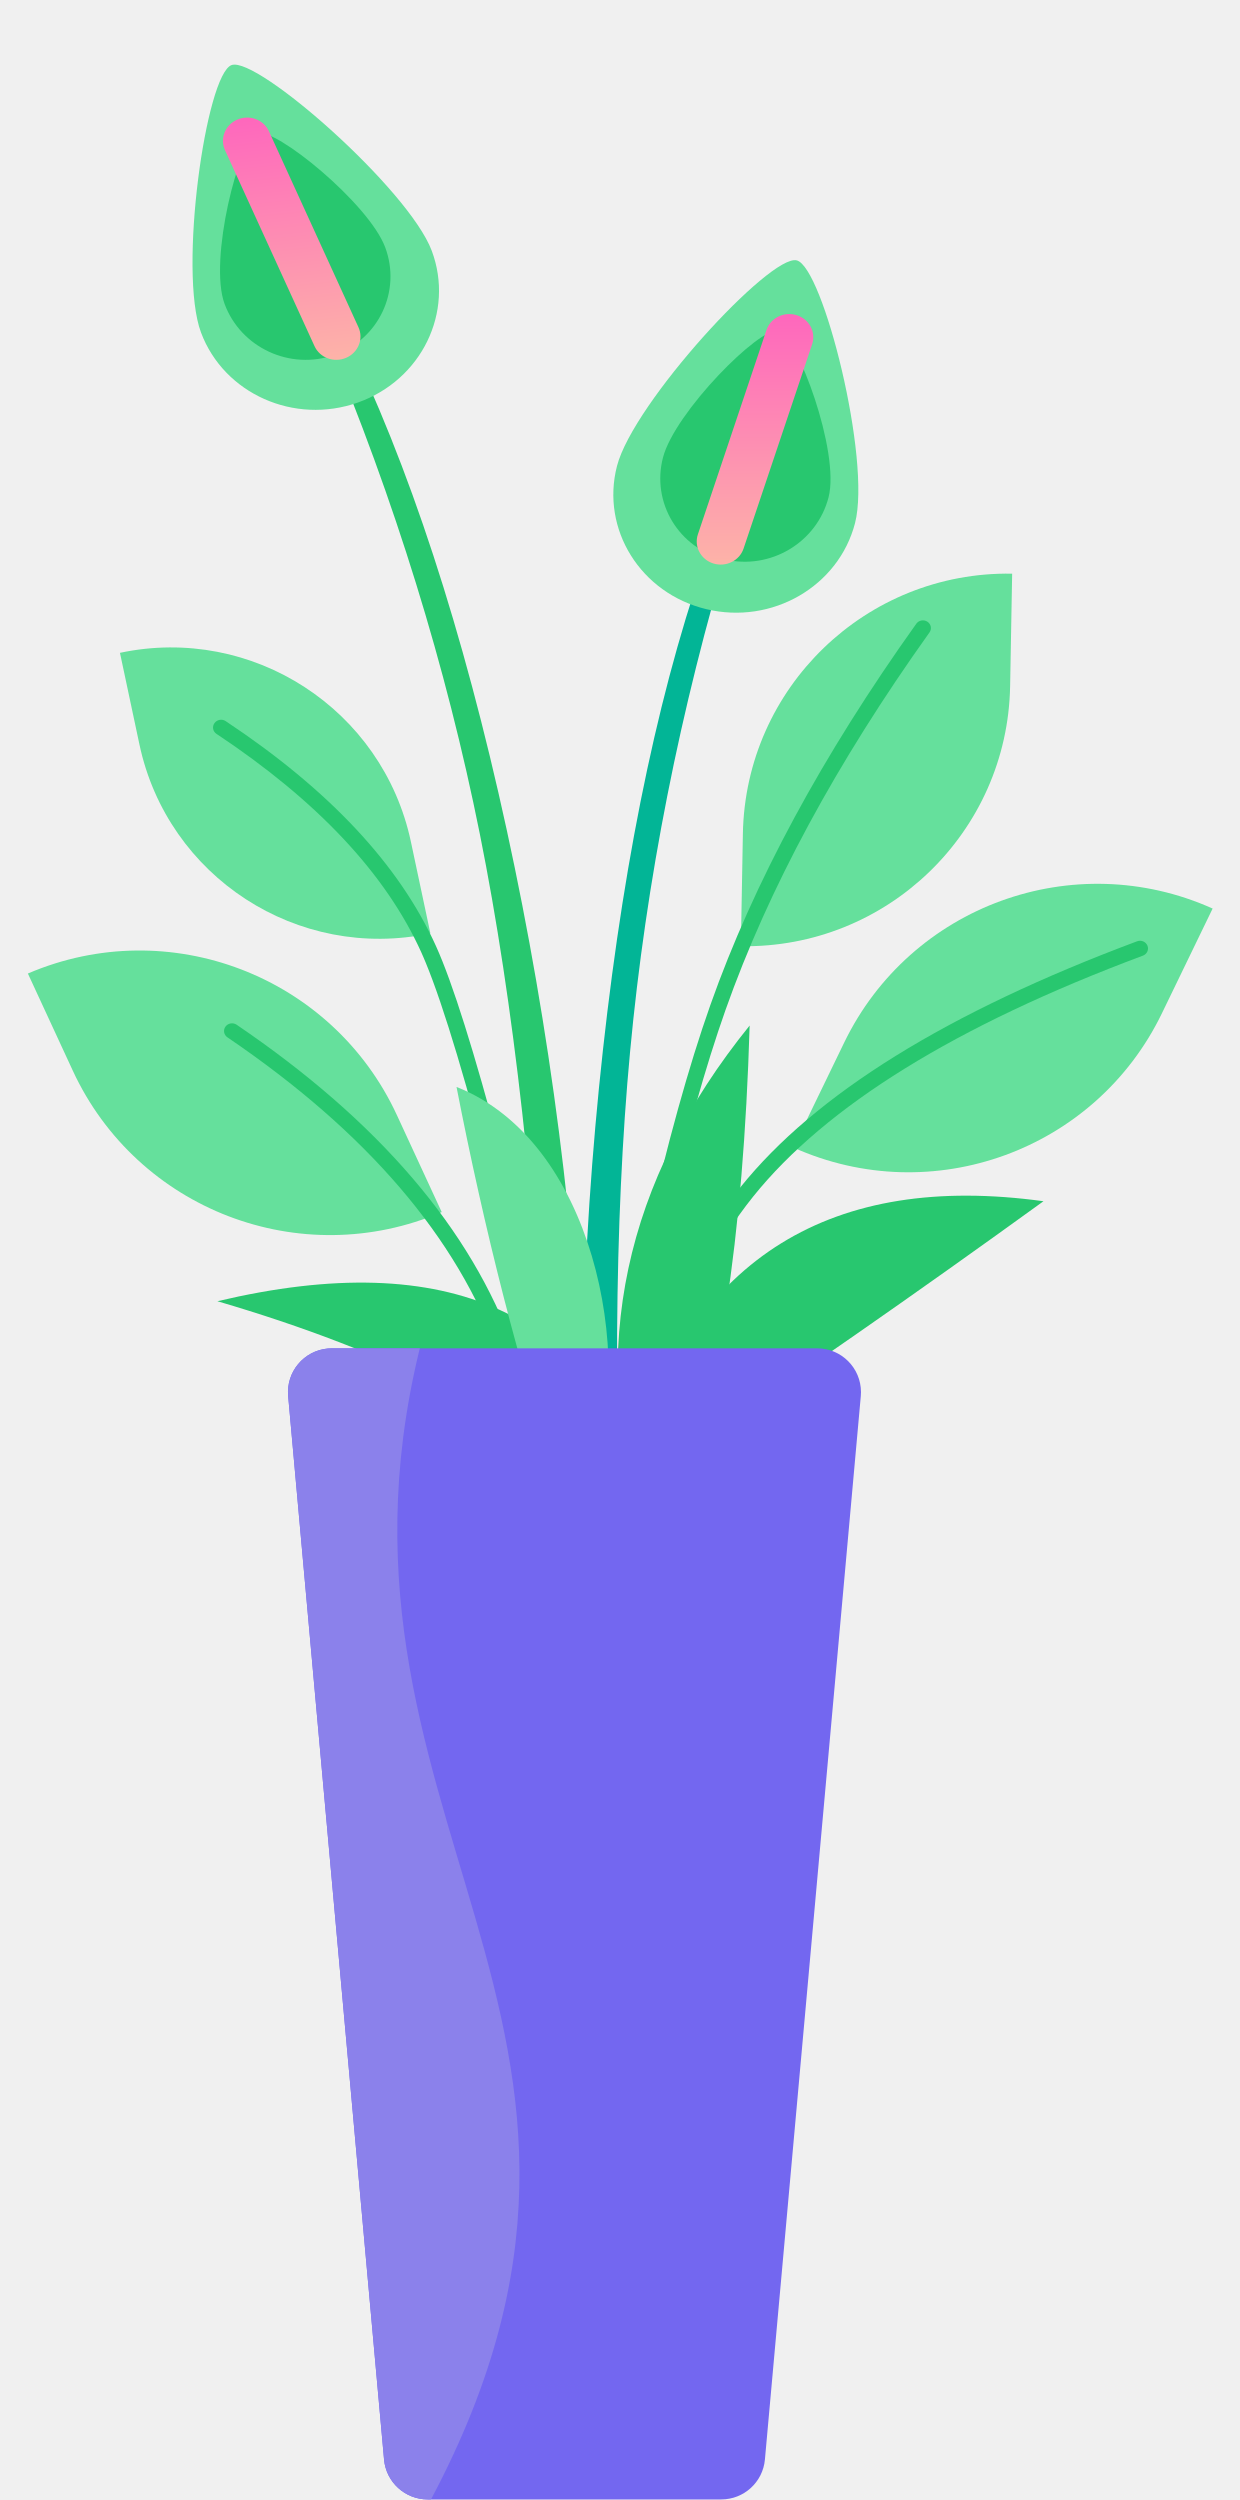
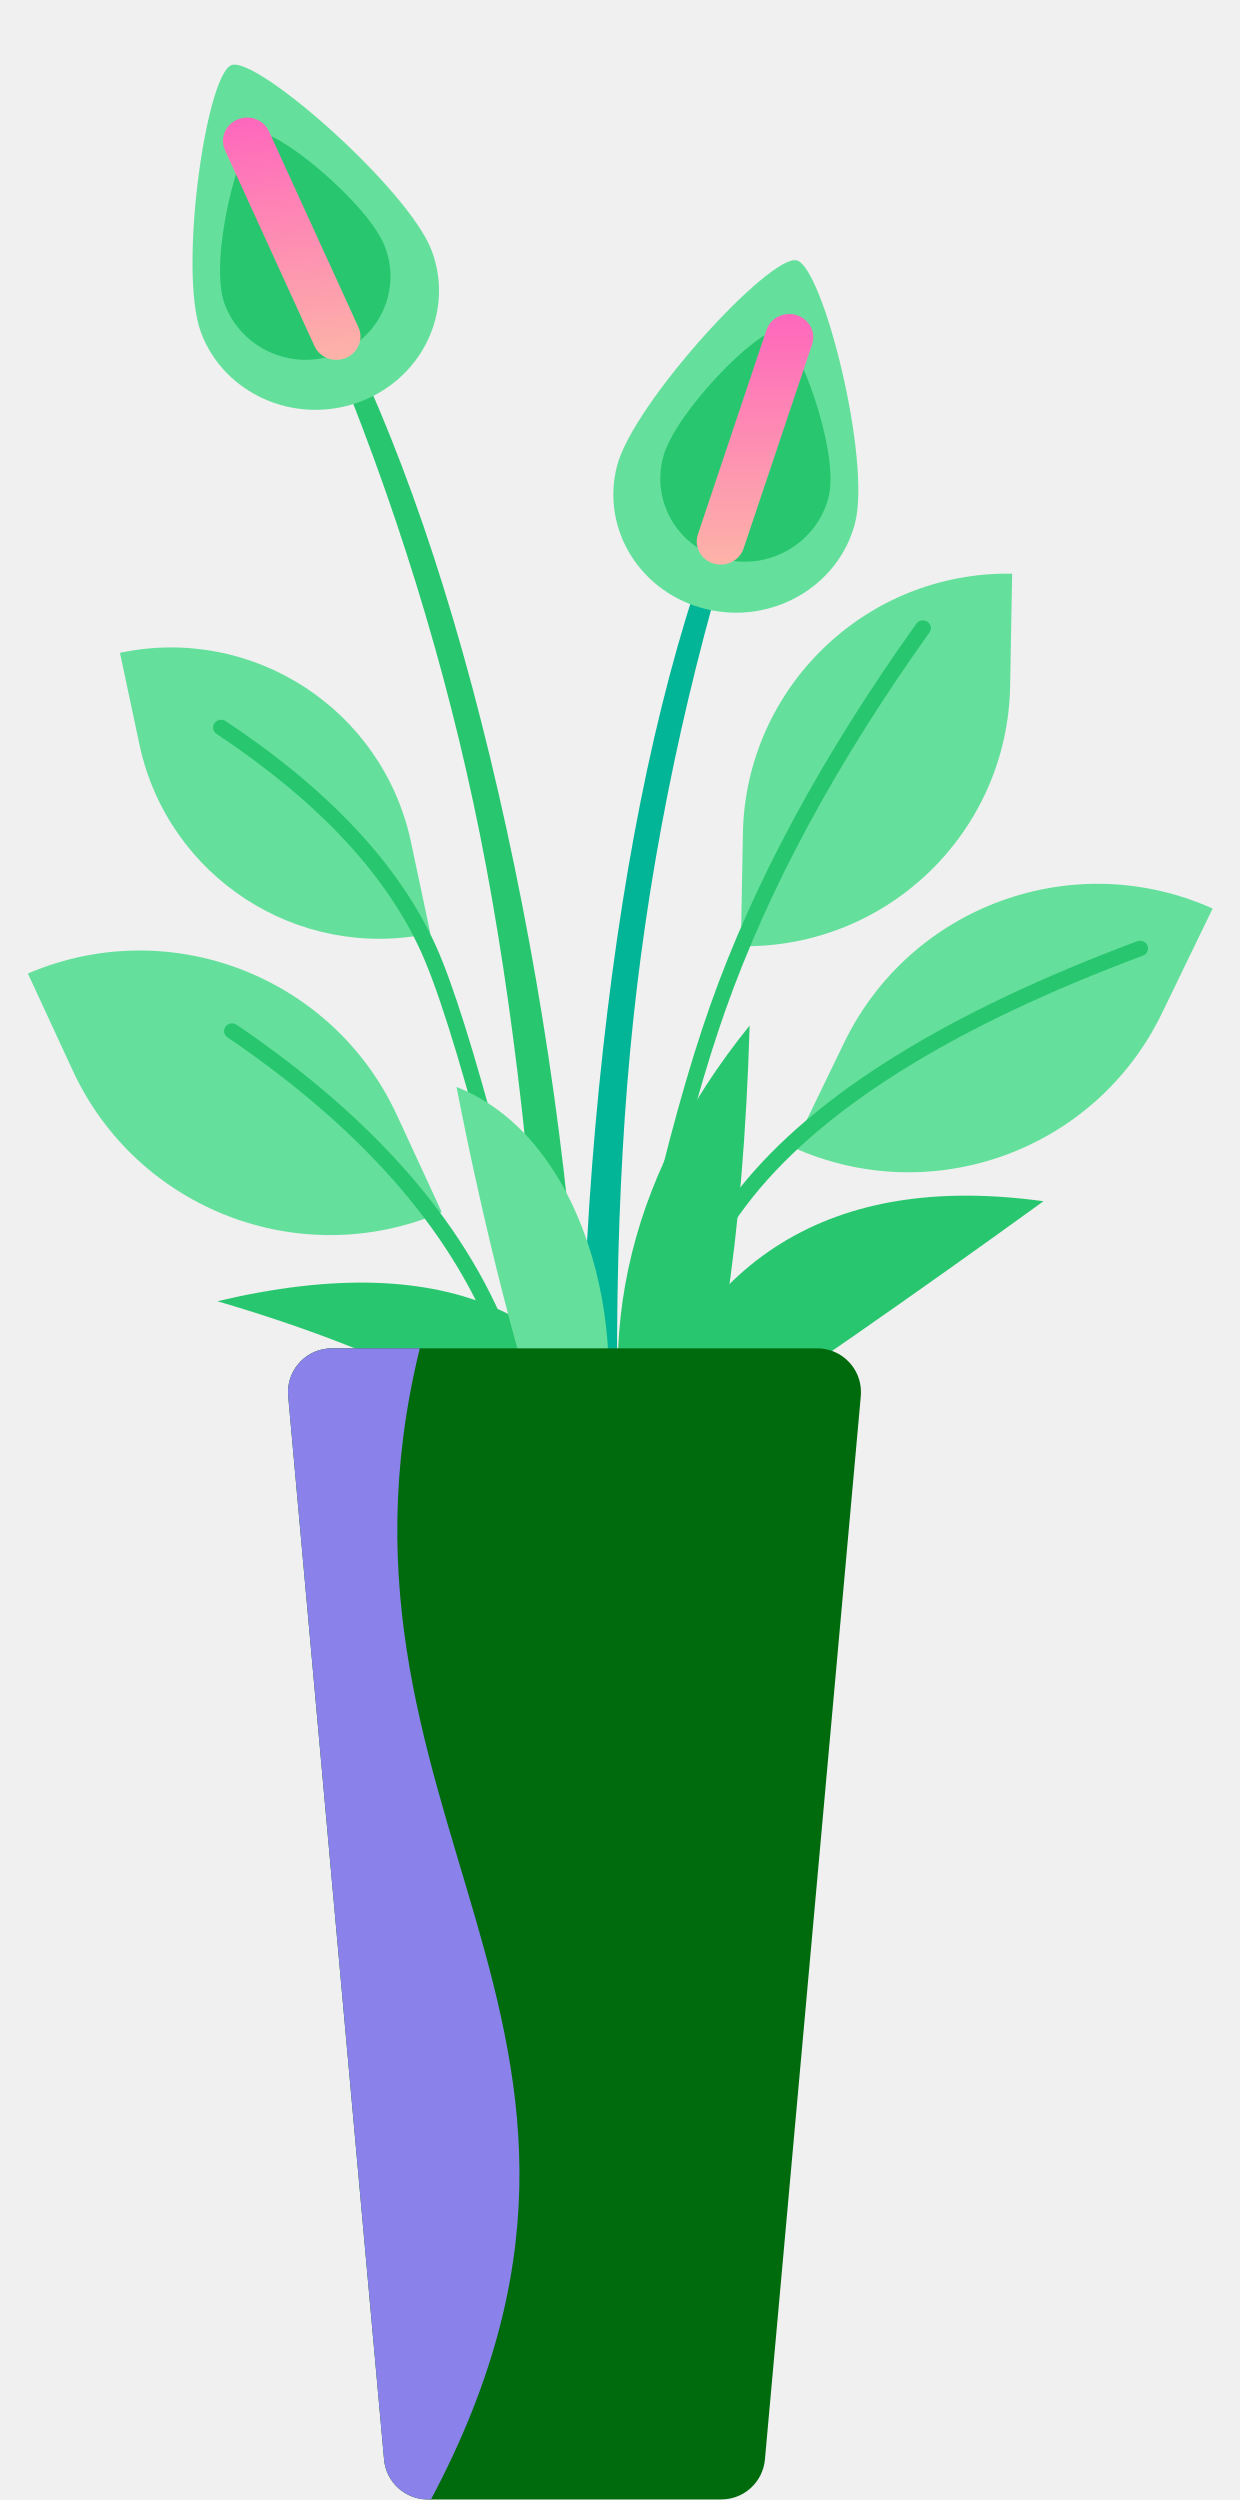
<svg xmlns="http://www.w3.org/2000/svg" xmlns:xlink="http://www.w3.org/1999/xlink" width="57px" height="115px" viewBox="0 0 57 115" version="1.1">
  <defs>
    <linearGradient x1="68.669%" y1="-6.664%" x2="68.669%" y2="100%" id="linearGradient-1">
      <stop stop-color="#FE62BE" offset="0%" />
      <stop stop-color="#FDB3A8" offset="100%" />
    </linearGradient>
    <path d="M2.263,0.023 L24.589,0.023 C25.703,0.023 26.605,0.925 26.605,2.039 C26.605,2.099 26.603,2.159 26.597,2.22 L22.186,51.139 C22.092,52.178 21.221,52.974 20.178,52.974 L6.674,52.974 C5.631,52.974 4.76,52.178 4.666,51.139 L0.255,2.22 C0.155,1.111 0.973,0.131 2.082,0.031 C2.142,0.025 2.202,0.023 2.263,0.023 Z" id="path-2" />
  </defs>
  <g id="📝-Pages-New" stroke="none" stroke-width="1" fill="none" fill-rule="evenodd">
    <g id="Pricing" transform="translate(-1146, -398)">
      <g id="Pricing-Card" transform="translate(383, 375)">
        <g id="Enterprise" transform="translate(640, 0)">
          <g id="Pot5" transform="translate(123.5, 23)">
            <g id="Group-39" transform="translate(0.5, 0)">
              <path d="M3.337,41.385 C10.396,41.482 16.095,47.179 16.195,54.238 L16.264,59.153 L16.264,59.153 C9.206,59.056 3.507,53.358 3.407,46.3 L3.337,41.385 L3.337,41.385 Z" id="Rectangle" fill="#65E09C" transform="translate(9.800708, 50.26875) rotate(-24) translate(-9.800708, -50.26875) " />
              <path d="M9.461,47.717 C15.872,52.073 20.03,56.928 21.945,62.279 C23.87,67.657 24.659,76.672 24.301,89.307 C24.295,89.502 24.456,89.665 24.659,89.671 C24.862,89.676 25.031,89.522 25.037,89.326 C25.397,76.613 24.602,67.526 22.641,62.048 C20.671,56.544 16.415,51.574 9.886,47.138 C9.719,47.025 9.49,47.063 9.373,47.223 C9.256,47.383 9.295,47.604 9.461,47.717 Z" id="Path" fill="#28C76F" />
              <path d="M38.721,38.233 C45.722,38.333 51.374,43.983 51.476,50.984 L51.554,56.347 L51.554,56.347 C44.553,56.247 38.902,50.597 38.799,43.596 L38.721,38.233 L38.721,38.233 Z" id="Rectangle" fill="#65E09C" transform="translate(45.13775, 47.29002) scale(-1, 1) rotate(-25) translate(-45.13775, -47.29002) " />
              <g id="Group-88" transform="translate(16.19385, 53.14905) rotate(-12) translate(-16.19385, -53.14905) translate(9.193848, 27.64905)">
                <path d="M0.386,0.459 C6.618,0.459 11.67,5.511 11.67,11.743 L11.67,16.051 L11.67,16.051 C5.438,16.051 0.386,10.999 0.386,4.767 L0.386,0.459 L0.386,0.459 Z" id="Rectangle" fill="#65E09C" />
                <path d="M3.952,5.026 C7.865,9.022 10.239,12.957 11.082,16.827 L11.132,17.07 L11.181,17.325 C11.97,21.624 12.427,32.558 12.546,50.084 C12.547,50.28 12.713,50.438 12.916,50.436 C13.119,50.435 13.283,50.275 13.282,50.08 L13.265,47.917 L13.24,45.414 C13.069,29.871 12.591,20.306 11.802,16.681 C10.929,12.671 8.488,8.624 4.487,4.54 C4.348,4.397 4.115,4.391 3.967,4.525 C3.819,4.659 3.813,4.884 3.952,5.026 Z" id="Path" fill="#28C76F" />
              </g>
              <path d="M33.23,26.281 C39.952,26.285 45.401,31.734 45.406,38.457 L45.409,43.633 L45.409,43.633 C38.686,43.628 33.237,38.18 33.233,31.457 L33.23,26.281 L33.23,26.281 Z" id="Rectangle" fill="#65E09C" transform="translate(39.31934, 34.9567) scale(-1, 1) rotate(-1) translate(-39.31934, -34.9567) " />
              <path d="M41.151,28.69 C36.829,34.746 33.671,40.591 31.678,46.227 C29.689,51.852 27.706,60.54 25.723,72.296 C25.691,72.489 25.827,72.671 26.028,72.703 C26.228,72.734 26.417,72.603 26.45,72.41 L26.694,70.98 L26.861,70.017 C28.7,59.504 30.539,51.649 32.375,46.455 C34.345,40.885 37.472,35.096 41.757,29.091 C41.872,28.93 41.83,28.71 41.662,28.599 C41.495,28.488 41.266,28.529 41.151,28.69 Z" id="Path" fill="#28C76F" />
              <g id="Group-87" transform="translate(25.75695, 10.32375)">
                <path d="M6.032,14.4 C3.696,20.755 2.011,28.615 0.978,37.977 C-0.054,47.34 -0.27,56.702 0.333,66.064 L2.043,66.213 C1.431,55.286 1.493,45.894 2.228,38.039 C2.963,30.184 4.517,22.329 6.887,14.474 L6.032,14.4 Z" id="Path" fill="#02B596" />
                <path d="M7.738,17.956 C10.847,17.929 13.39,15.469 13.417,12.461 C13.444,9.454 9.135,1.371 7.887,1.382 C6.638,1.392 2.184,9.551 2.157,12.559 C2.13,15.567 4.629,17.983 7.738,17.956 Z" id="Oval" fill="#65E09C" transform="translate(7.786691, 9.66887) rotate(14) translate(-7.786691, -9.66887) " />
                <path d="M7.879,15.575 C10.042,15.556 11.811,13.799 11.83,11.651 C11.85,9.502 8.606,4.764 7.738,4.771 C6.869,4.779 4.017,9.57 3.997,11.719 C3.978,13.867 5.716,15.593 7.879,15.575 Z" id="Oval" fill="#28C76F" transform="translate(7.913833, 10.17305) rotate(14) translate(-7.913833, -10.17305) " />
                <path d="M7.447,14.911 L10.601,5.513 C10.788,4.954 10.47,4.355 9.89,4.175 C9.31,3.994 8.687,4.301 8.5,4.859 L5.346,14.257 C5.159,14.816 5.477,15.415 6.057,15.596 C6.637,15.776 7.26,15.47 7.447,14.911 Z" id="Path" fill="url(#linearGradient-1)" />
              </g>
              <g id="Group-87" transform="translate(14.86104, 34.46887) scale(-1, 1) rotate(6) translate(-14.86104, -34.46887) translate(6.861037, 0.968868)">
                <path d="M6.032,14.4 C3.696,20.755 2.011,28.615 0.978,37.977 C-0.054,47.34 -0.27,56.702 0.333,66.064 L2.043,66.213 C1.431,55.286 1.493,45.894 2.228,38.039 C2.963,30.184 4.517,22.329 6.887,14.474 L6.032,14.4 Z" id="Path" fill="#28C76F" />
                <path d="M7.738,17.956 C10.847,17.929 13.39,15.469 13.417,12.461 C13.444,9.454 9.135,1.371 7.887,1.382 C6.638,1.392 2.184,9.551 2.157,12.559 C2.13,15.567 4.629,17.983 7.738,17.956 Z" id="Oval" fill="#65E09C" transform="translate(7.786691, 9.66887) rotate(14) translate(-7.786691, -9.66887) " />
                <path d="M7.879,15.575 C10.042,15.556 11.811,13.799 11.83,11.651 C11.85,9.502 8.606,4.764 7.738,4.771 C6.869,4.779 4.017,9.57 3.997,11.719 C3.978,13.867 5.716,15.593 7.879,15.575 Z" id="Oval" fill="#28C76F" transform="translate(7.913833, 10.17305) rotate(14) translate(-7.913833, -10.17305) " />
                <path d="M7.447,14.911 L10.601,5.513 C10.788,4.954 10.47,4.355 9.89,4.175 C9.31,3.994 8.687,4.301 8.5,4.859 L5.346,14.257 C5.159,14.816 5.477,15.415 6.057,15.596 C6.637,15.776 7.26,15.47 7.447,14.911 Z" id="Path" fill="url(#linearGradient-1)" />
              </g>
              <path d="M51.307,43.299 C42.582,46.559 36.498,50.327 33.057,54.616 C29.618,58.905 27.345,65.556 26.224,74.572 C26.199,74.766 26.343,74.942 26.545,74.966 C26.747,74.989 26.93,74.85 26.954,74.656 C28.061,65.756 30.295,59.22 33.64,55.049 C36.985,50.879 42.962,47.177 51.573,43.96 C51.763,43.889 51.857,43.684 51.783,43.501 C51.71,43.319 51.497,43.228 51.307,43.299 Z" id="Path" fill="#28C76F" />
            </g>
            <path d="M29.5,69 C26.806,60.383 20.139,57.335 9.5,59.856 C17.466,62.193 23.479,65.241 27.542,69 L29.5,69 Z" id="Path-151" fill="#28C76F" />
            <path d="M47.5,67 C44.577,57.83 38.243,53.916 28.5,55.257 C34.418,59.539 40.043,63.453 45.375,67 L47.5,67 Z" id="Path-151" fill="#28C76F" transform="translate(38, 61) scale(-1, 1) translate(-38, -61) " />
            <path d="M24.862,68.608 C25.677,59.971 30.107,53.417 38.15,48.948 C34.189,57.968 30.338,64.427 26.595,68.326 L24.862,68.608 Z" id="Path-151" fill="#28C76F" transform="translate(31.50572, 58.77819) rotate(-22) translate(-31.50572, -58.77819) " />
            <path d="M25.149,68 C23.452,63.201 21.764,56.498 20.5,50 C26.751,52.46 28.758,62.263 26.751,68 L25.149,68 Z" id="Path-114" fill="#65E09C" />
            <g id="Group" transform="translate(12.5, 62)">
              <mask id="mask-3" fill="white">
                <use xlink:href="#path-2" />
              </mask>
-               <use id="Rectangle" fill="#7367F0" xlink:href="#path-2" />
+               <use id="Rectangle" fill="#006b0d" xlink:href="#path-2" />
              <path d="M-3.316,-0.938 L6.559,-0.938 C0.44,21.575 18.86,30.956 6.559,53.469 L-3.316,53.469 L-3.316,-0.938 Z" id="Rectangle" fill="#8B81EB" mask="url(#mask-3)" />
            </g>
          </g>
        </g>
      </g>
    </g>
  </g>
</svg>
